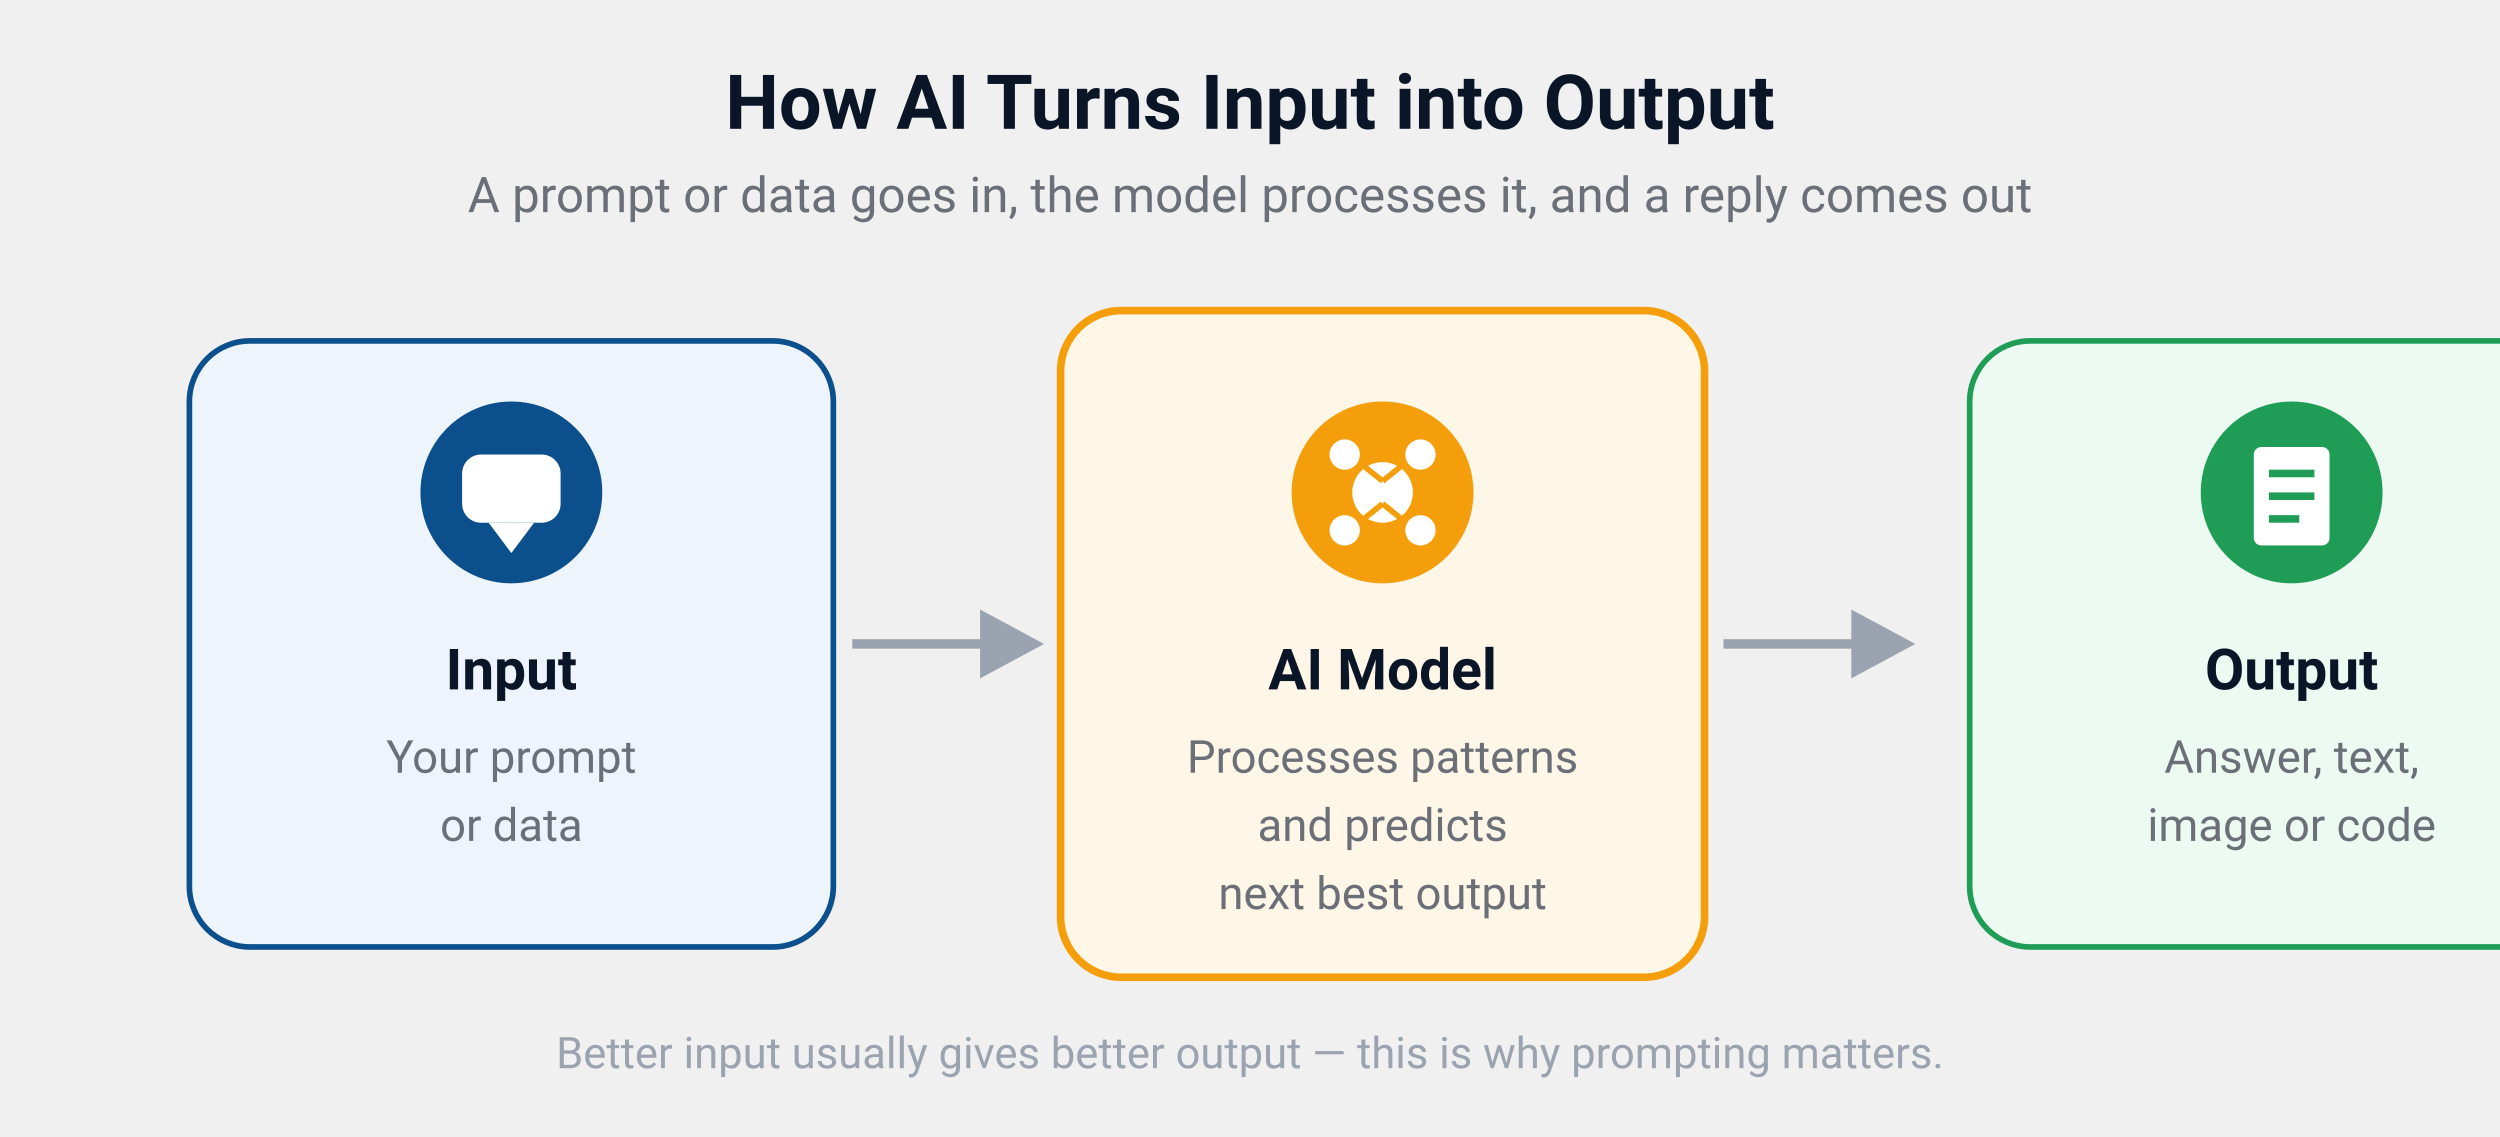
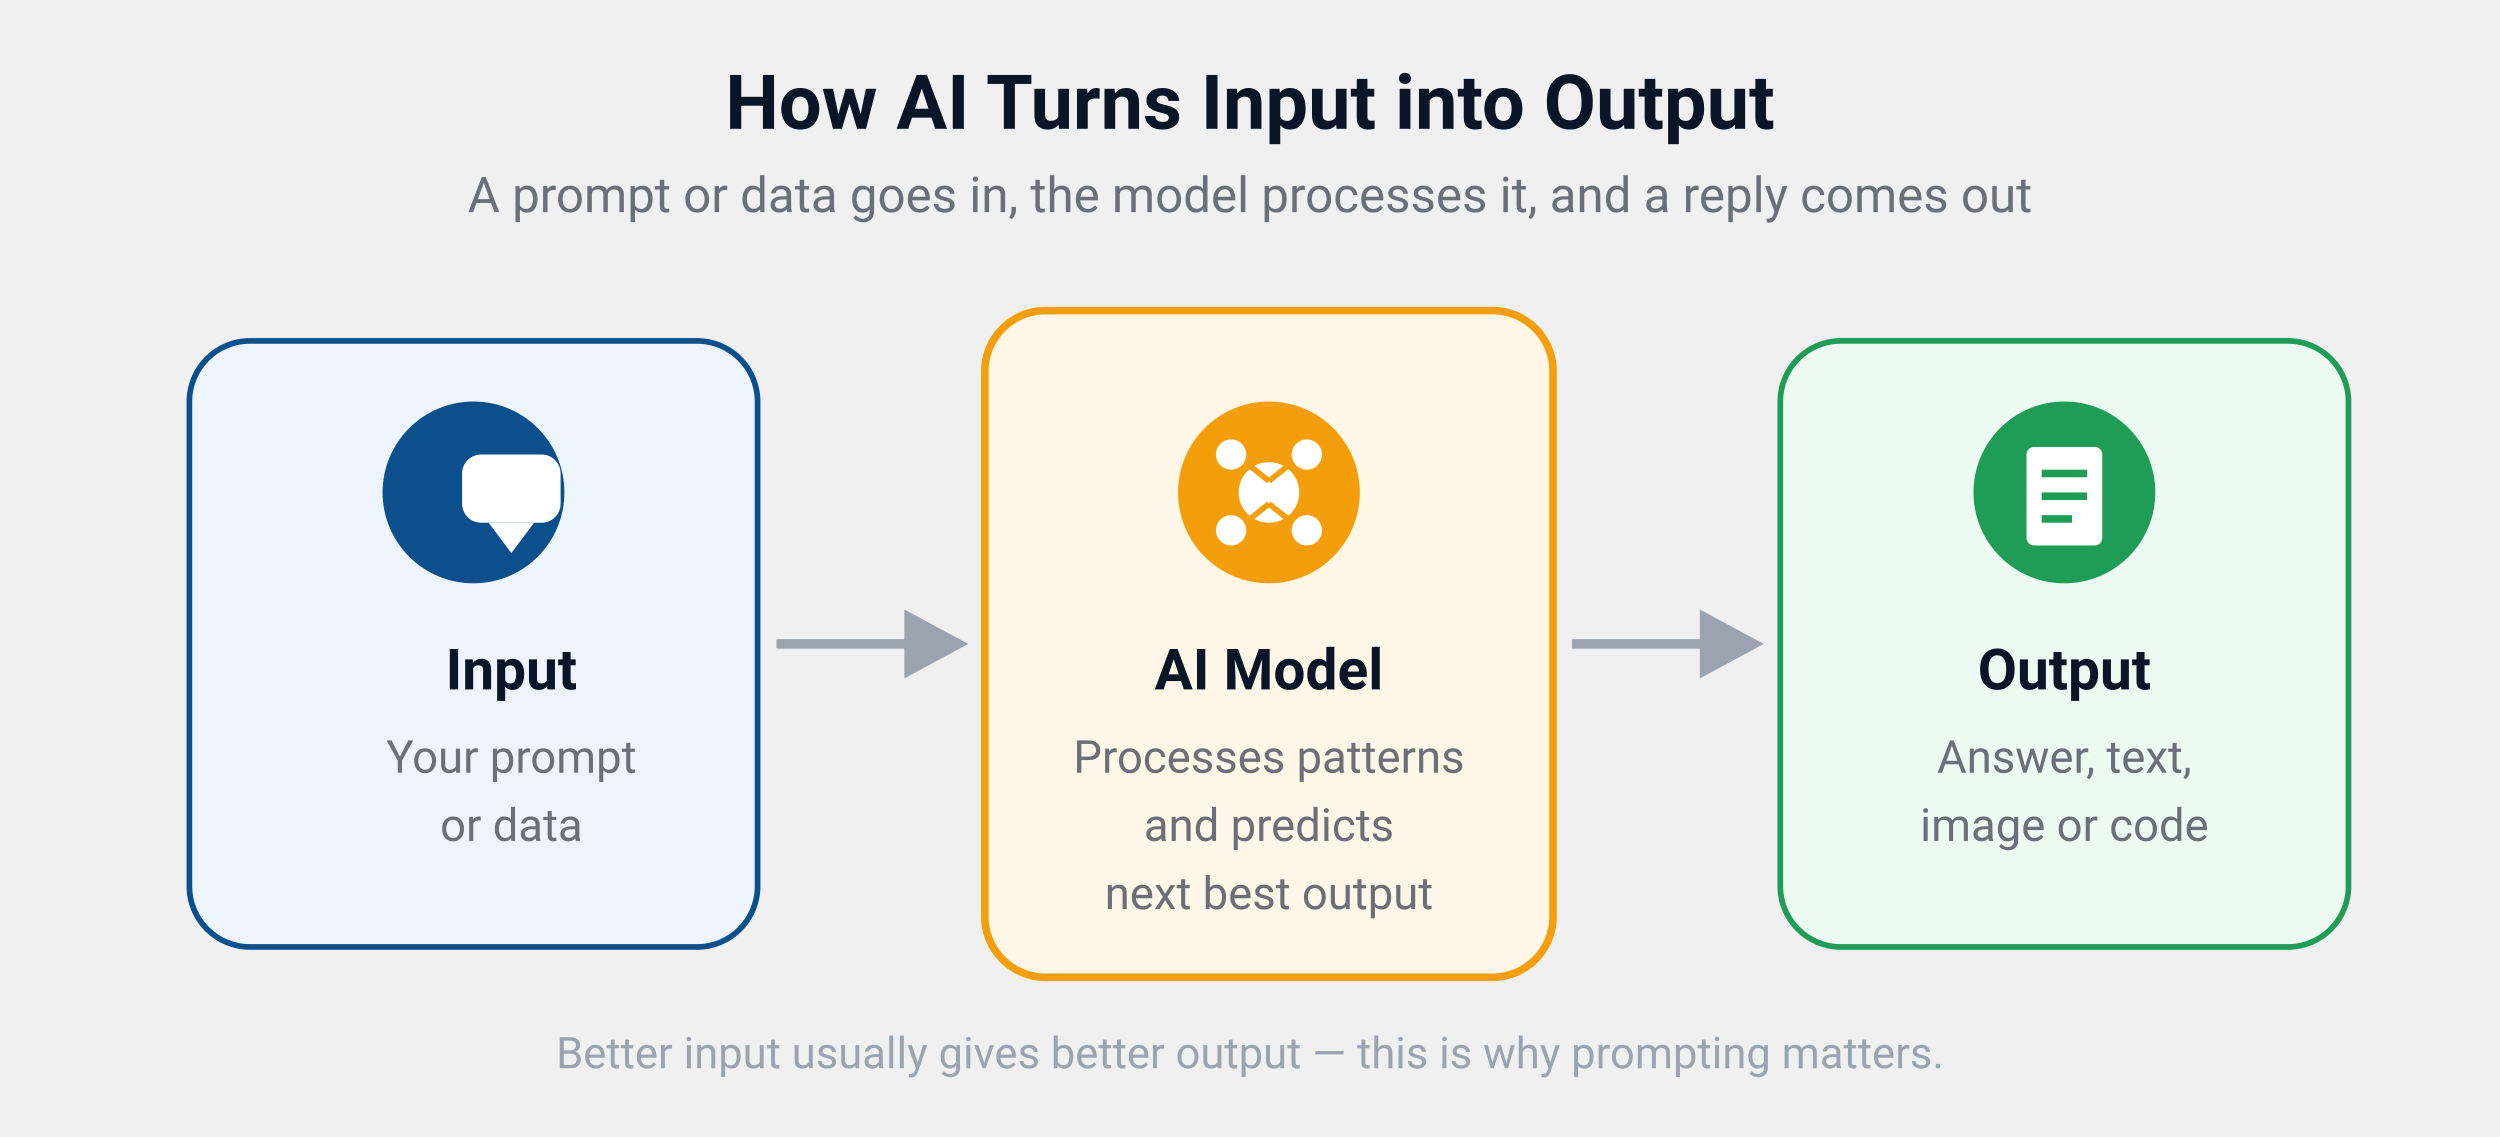
<svg xmlns="http://www.w3.org/2000/svg" viewBox="0 0 660 300" font-family="Segoe UI, Roboto, Helvetica, Arial, sans-serif" role="img" aria-label="AI input-process-output flow: prompt or data goes into a model, which produces a prediction or content.">
  <text x="330" y="34" text-anchor="middle" font-size="20" font-weight="700" fill="#0a1628">How AI Turns Input into Output</text>
  <text x="330" y="56" text-anchor="middle" font-size="13" fill="#6b6f78">A prompt or data goes in, the model processes it, and a reply comes out</text>
  <g>
-     <rect x="50" y="90" width="170" height="160" rx="16" fill="#eef4fb" stroke="#0b4f8c" stroke-width="1.5" />
-     <circle cx="135" cy="130" r="24" fill="#0b4f8c" />
+     <rect x="50" y="90" width="150" height="160" rx="16" fill="#eef4fb" stroke="#0b4f8c" stroke-width="1.5" />
+     <circle cx="125" cy="130" r="24" fill="#0b4f8c" />
    <rect x="122" y="120" width="26" height="18" rx="5" fill="#ffffff" />
    <polygon points="129,138 135,146 141,138" fill="#ffffff" />
    <text x="135" y="182" text-anchor="middle" font-size="15" font-weight="700" fill="#0a1628">Input</text>
    <text x="135" y="204" text-anchor="middle" font-size="12" fill="#6b6f78">Your prompt</text>
    <text x="135" y="222" text-anchor="middle" font-size="12" fill="#6b6f78">or data</text>
  </g>
  <g stroke="#9aa3af" stroke-width="2.5" fill="#9aa3af">
-     <line x1="225" y1="170" x2="260" y2="170" />
-     <polygon points="260,163 273,170 260,177" />
+     <line x1="205" y1="170" x2="240" y2="170" />
+     <polygon points="240,163 253,170 240,177" />
  </g>
  <g>
-     <rect x="280" y="82" width="170" height="176" rx="16" fill="#fef6e7" stroke="#f59e0b" stroke-width="2" />
-     <circle cx="365" cy="130" r="24" fill="#f59e0b" />
-     <circle cx="365" cy="130" r="8" fill="#ffffff" />
-     <circle cx="355" cy="120" r="4" fill="#ffffff" />
-     <circle cx="375" cy="120" r="4" fill="#ffffff" />
-     <circle cx="355" cy="140" r="4" fill="#ffffff" />
-     <circle cx="375" cy="140" r="4" fill="#ffffff" />
-     <line x1="360" y1="123" x2="365" y2="127" stroke="#f59e0b" stroke-width="1.5" />
-     <line x1="370" y1="123" x2="365" y2="127" stroke="#f59e0b" stroke-width="1.5" />
-     <line x1="360" y1="137" x2="365" y2="133" stroke="#f59e0b" stroke-width="1.5" />
-     <line x1="370" y1="137" x2="365" y2="133" stroke="#f59e0b" stroke-width="1.5" />
-     <text x="365" y="182" text-anchor="middle" font-size="15" font-weight="700" fill="#0a1628">AI Model</text>
-     <text x="365" y="204" text-anchor="middle" font-size="12" fill="#6b6f78">Processes patterns</text>
-     <text x="365" y="222" text-anchor="middle" font-size="12" fill="#6b6f78">and predicts</text>
-     <text x="365" y="240" text-anchor="middle" font-size="12" fill="#6b6f78">next best output</text>
+     <rect x="260" y="82" width="150" height="176" rx="16" fill="#fef6e7" stroke="#f59e0b" stroke-width="2" />
+     <circle cx="335" cy="130" r="24" fill="#f59e0b" />
+     <circle cx="335" cy="130" r="8" fill="#ffffff" />
+     <circle cx="325" cy="120" r="4" fill="#ffffff" />
+     <circle cx="345" cy="120" r="4" fill="#ffffff" />
+     <circle cx="325" cy="140" r="4" fill="#ffffff" />
+     <circle cx="345" cy="140" r="4" fill="#ffffff" />
+     <line x1="330" y1="123" x2="335" y2="127" stroke="#f59e0b" stroke-width="1.5" />
+     <line x1="340" y1="123" x2="335" y2="127" stroke="#f59e0b" stroke-width="1.5" />
+     <line x1="330" y1="137" x2="335" y2="133" stroke="#f59e0b" stroke-width="1.5" />
+     <line x1="340" y1="137" x2="335" y2="133" stroke="#f59e0b" stroke-width="1.5" />
+     <text x="335" y="182" text-anchor="middle" font-size="15" font-weight="700" fill="#0a1628">AI Model</text>
+     <text x="335" y="204" text-anchor="middle" font-size="12" fill="#6b6f78">Processes patterns</text>
+     <text x="335" y="222" text-anchor="middle" font-size="12" fill="#6b6f78">and predicts</text>
+     <text x="335" y="240" text-anchor="middle" font-size="12" fill="#6b6f78">next best output</text>
  </g>
  <g stroke="#9aa3af" stroke-width="2.5" fill="#9aa3af">
-     <line x1="455" y1="170" x2="490" y2="170" />
-     <polygon points="490,163 503,170 490,177" />
+     <line x1="415" y1="170" x2="450" y2="170" />
+     <polygon points="450,163 463,170 450,177" />
  </g>
  <g>
-     <rect x="520" y="90" width="170" height="160" rx="16" fill="#ecfaf2" stroke="#1f9d57" stroke-width="1.5" />
-     <circle cx="605" cy="130" r="24" fill="#1f9d57" />
-     <rect x="595" y="118" width="20" height="26" rx="2" fill="#ffffff" />
-     <line x1="599" y1="125" x2="611" y2="125" stroke="#1f9d57" stroke-width="2" />
-     <line x1="599" y1="131" x2="611" y2="131" stroke="#1f9d57" stroke-width="2" />
-     <line x1="599" y1="137" x2="607" y2="137" stroke="#1f9d57" stroke-width="2" />
-     <text x="605" y="182" text-anchor="middle" font-size="15" font-weight="700" fill="#0a1628">Output</text>
-     <text x="605" y="204" text-anchor="middle" font-size="12" fill="#6b6f78">Answer, text,</text>
-     <text x="605" y="222" text-anchor="middle" font-size="12" fill="#6b6f78">image or code</text>
+     <rect x="470" y="90" width="150" height="160" rx="16" fill="#ecfaf2" stroke="#1f9d57" stroke-width="1.5" />
+     <circle cx="545" cy="130" r="24" fill="#1f9d57" />
+     <rect x="535" y="118" width="20" height="26" rx="2" fill="#ffffff" />
+     <line x1="539" y1="125" x2="551" y2="125" stroke="#1f9d57" stroke-width="2" />
+     <line x1="539" y1="131" x2="551" y2="131" stroke="#1f9d57" stroke-width="2" />
+     <line x1="539" y1="137" x2="547" y2="137" stroke="#1f9d57" stroke-width="2" />
+     <text x="545" y="182" text-anchor="middle" font-size="15" font-weight="700" fill="#0a1628">Output</text>
+     <text x="545" y="204" text-anchor="middle" font-size="12" fill="#6b6f78">Answer, text,</text>
+     <text x="545" y="222" text-anchor="middle" font-size="12" fill="#6b6f78">image or code</text>
  </g>
  <text x="330" y="282" text-anchor="middle" font-size="11.5" fill="#9aa3af">Better input usually gives better output — this is why prompting matters.</text>
</svg>
